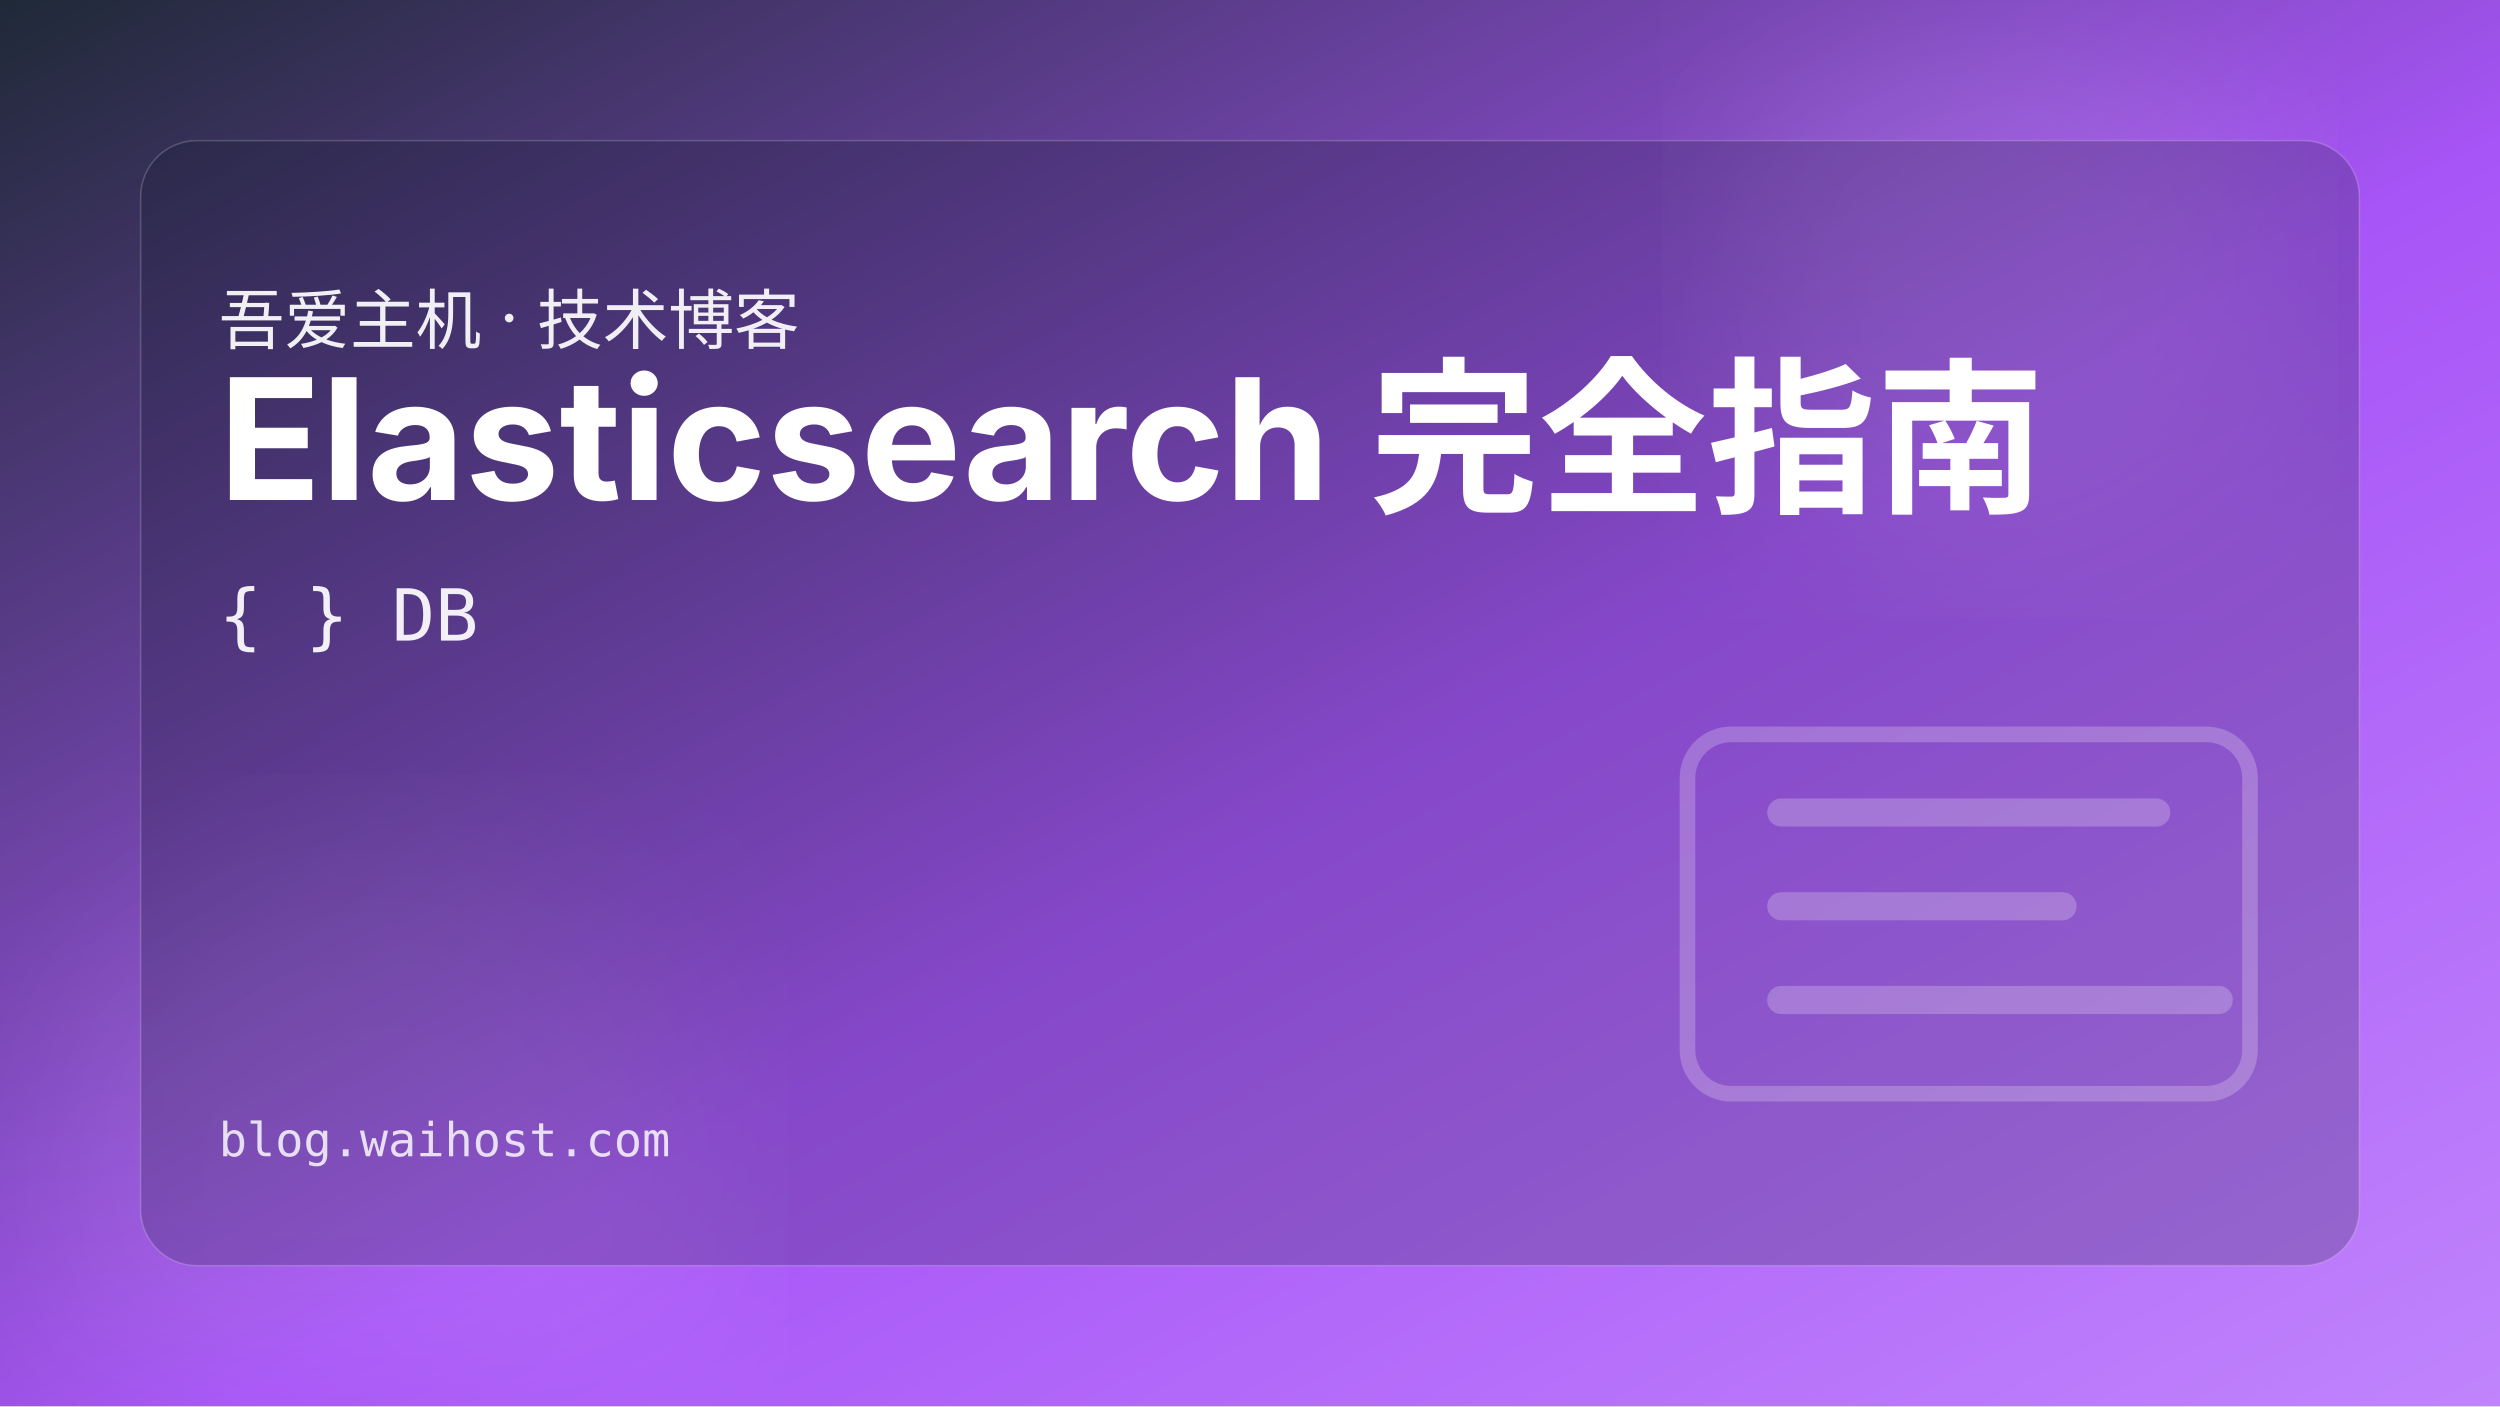
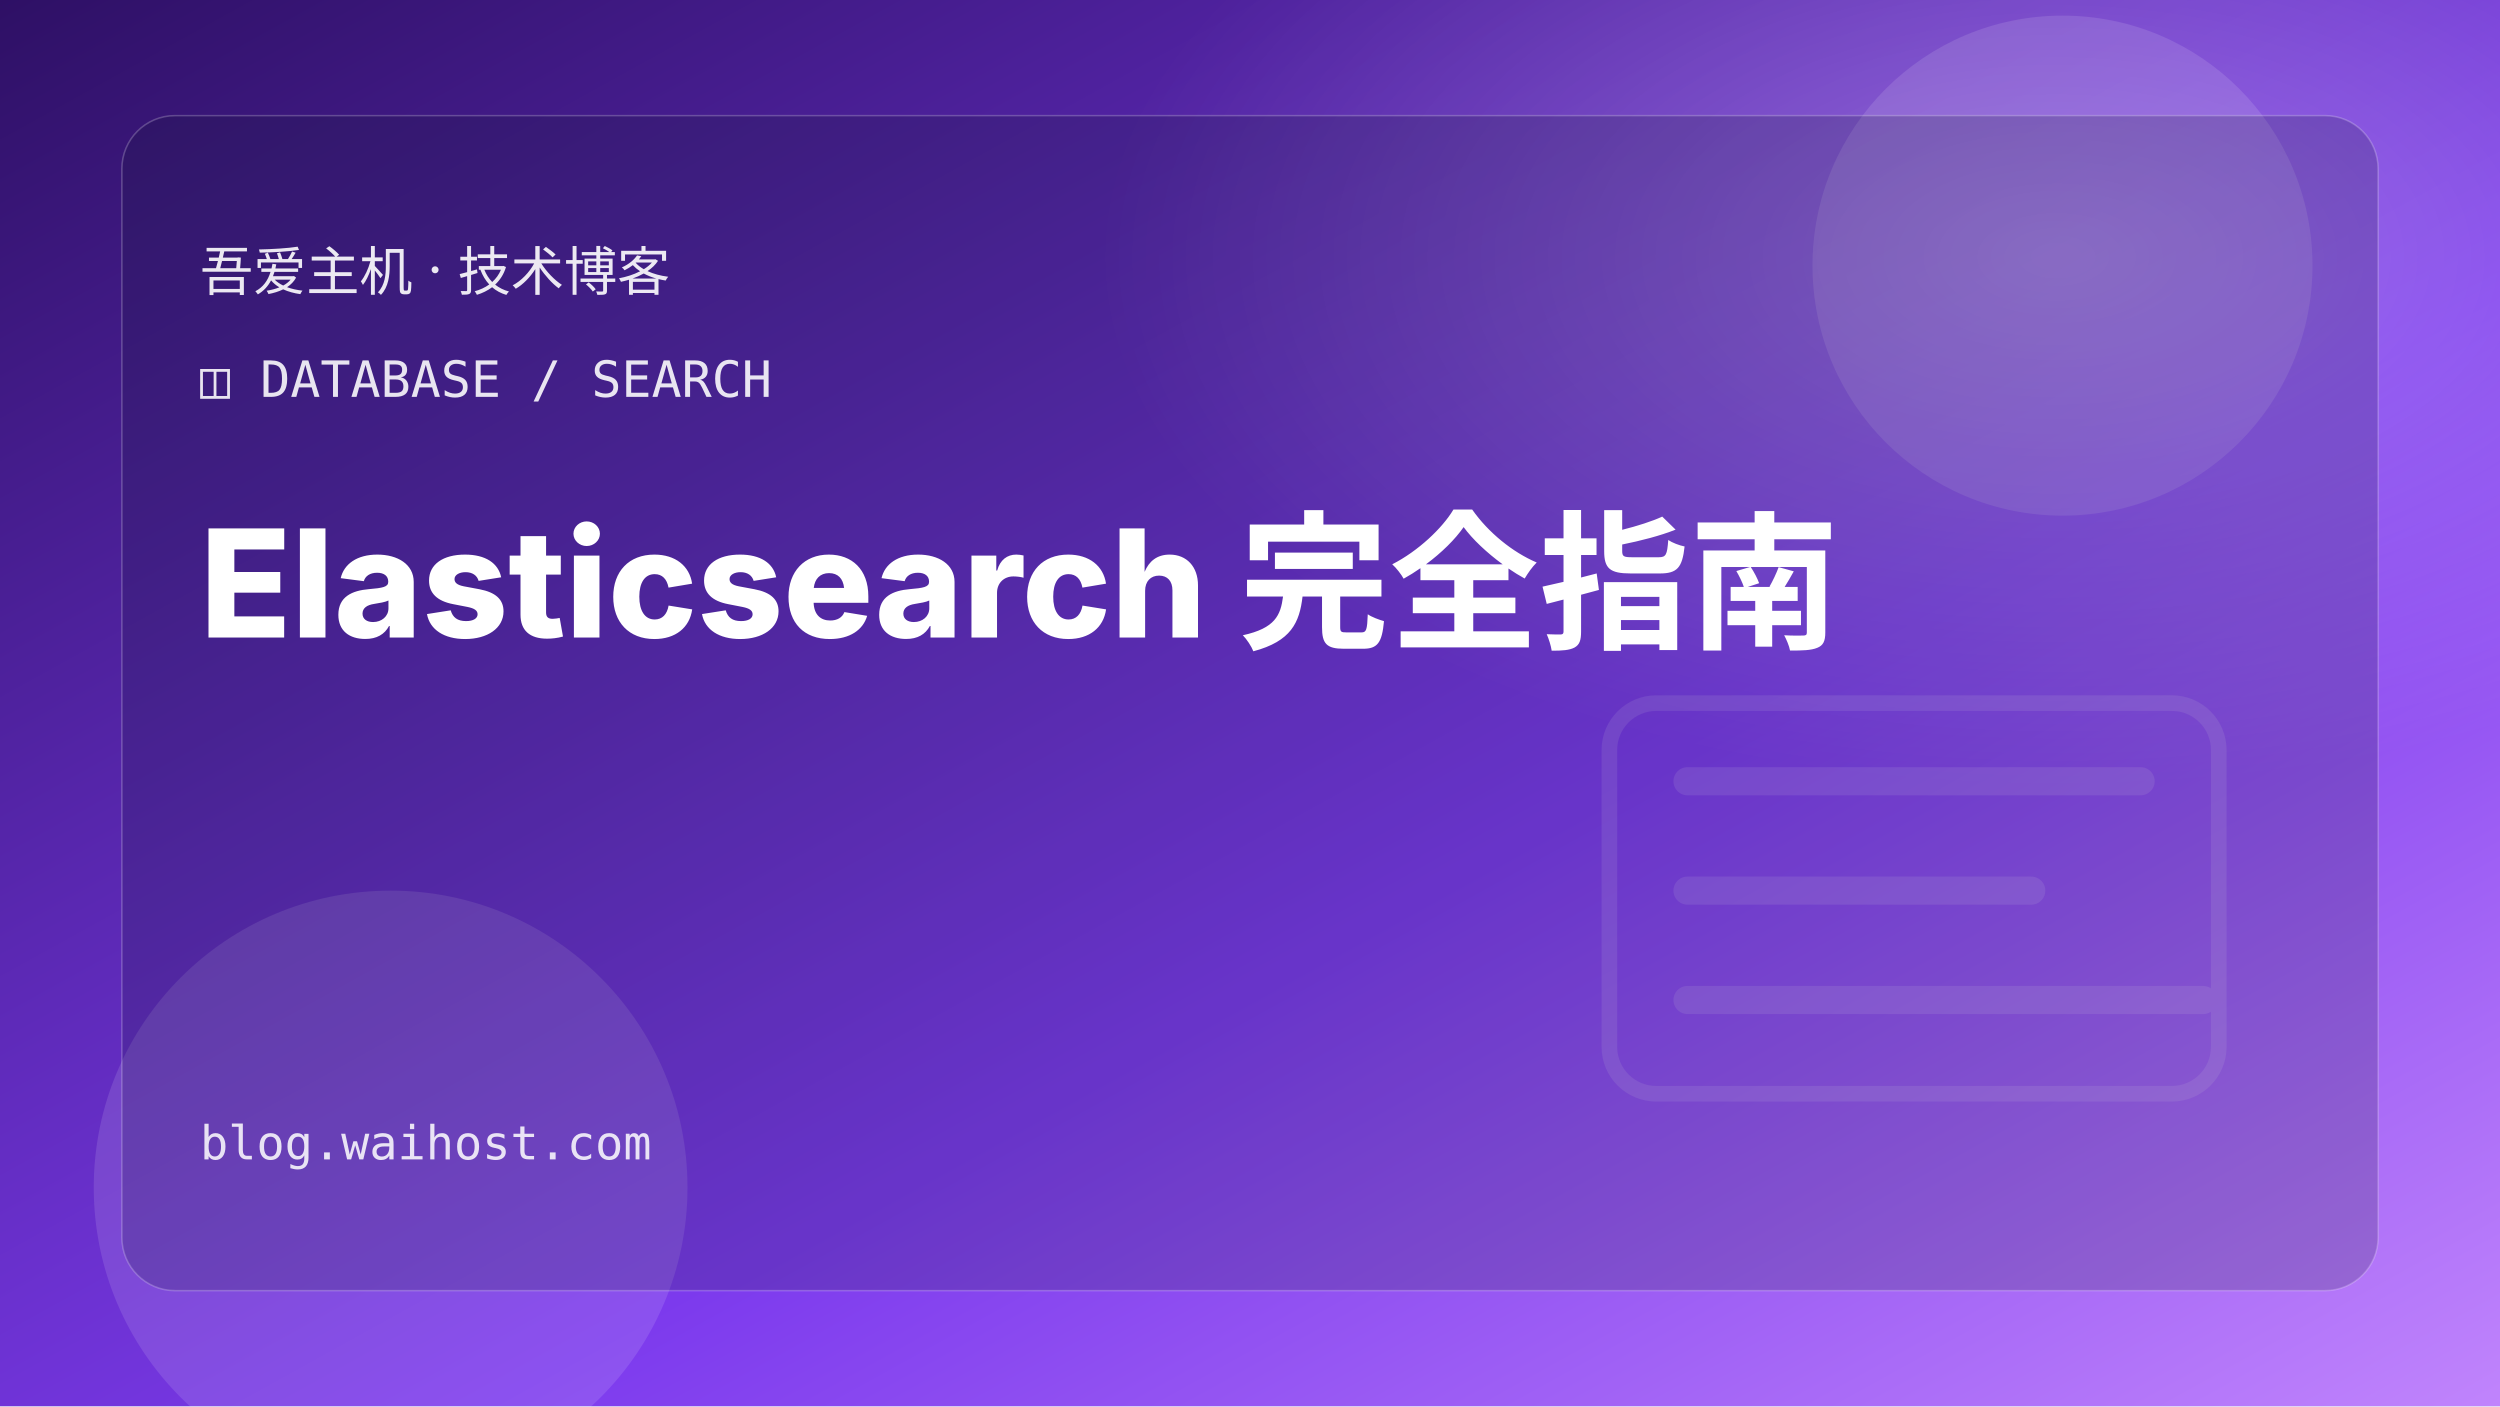
<svg xmlns="http://www.w3.org/2000/svg" width="1600" height="900" viewBox="0 0 1600 900" role="img" aria-label="Elasticsearch 完全指南：从原理到实战的全面教程">
  <defs>
    <linearGradient id="g" x1="0" y1="0" x2="1" y2="1">
-       <stop offset="0%" stop-color="#1f2937" />
-       <stop offset="55%" stop-color="#a855f7" />
+       <stop offset="0%" stop-color="#2e1065" />
+       <stop offset="60%" stop-color="#7c3aed" />
      <stop offset="100%" stop-color="#c084fc" />
    </linearGradient>
-     <filter id="blur">
-       <feGaussianBlur stdDeviation="60" />
-     </filter>
+     <radialGradient id="shine" cx="82%" cy="18%" r="38%">
+       <stop offset="0%" stop-color="rgba(255,255,255,.28)" />
+       <stop offset="100%" stop-color="rgba(255,255,255,0)" />
+     </radialGradient>
  </defs>
  <rect width="1600" height="900" fill="url(#g)" />
-   <circle cx="1280" cy="180" r="180" fill="rgba(255,255,255,.10)" filter="url(#blur)" />
-   <circle cx="240" cy="760" r="220" fill="rgba(255,255,255,.08)" filter="url(#blur)" />
-   <rect x="90" y="90" width="1420" height="720" rx="36" fill="rgba(15,23,42,.22)" stroke="rgba(255,255,255,.18)" />
-   <text x="140" y="220" font-size="42" font-family="Inter, Arial, sans-serif" fill="white" opacity=".92">吾爱主机 · 技术博客</text>
-   <text x="140" y="320" font-size="108" font-weight="700" font-family="Inter, 'PingFang SC', 'Microsoft YaHei', sans-serif" fill="white">Elasticsearch 完全指南</text>
-   <text x="140" y="410" font-size="46" font-family="JetBrains Mono, Consolas, monospace" fill="rgba(255,255,255,.92)">{ } DB</text>
-   <g opacity=".22" stroke="white" fill="none">
-     <path d="M1140 520h240M1140 580h180M1140 640h280" stroke-width="18" stroke-linecap="round" />
-     <rect x="1080" y="470" width="360" height="230" rx="28" stroke-width="10" />
+   <rect width="1600" height="900" fill="url(#shine)" />
+   <g opacity=".12">
+     <circle cx="1320" cy="170" r="160" fill="#fff" />
+     <circle cx="250" cy="760" r="190" fill="#fff" />
+     <path d="M1080 500h290M1080 570h220M1080 640h330" stroke="#fff" stroke-width="18" stroke-linecap="round" />
+     <rect x="1030" y="450" width="390" height="250" rx="30" stroke="#fff" stroke-width="10" fill="none" />
  </g>
-   <text x="140" y="740" font-size="30" font-family="JetBrains Mono, Consolas, monospace" fill="rgba(255,255,255,.82)">blog.waihost.com</text>
+   <rect x="78" y="74" width="1444" height="752" rx="34" fill="rgba(15,23,42,.18)" stroke="rgba(255,255,255,.22)" />
+   <text x="128" y="186" font-size="34" font-family="Inter,Arial,sans-serif" fill="rgba(255,255,255,.9)">吾爱主机 · 技术博客</text>
+   <text x="128" y="254" font-size="32" font-family="JetBrains Mono,Consolas,monospace" fill="rgba(255,255,255,.88)">◫ DATABASE / SEARCH</text>
+   <text x="128" y="408" font-size="96" font-weight="800" font-family="Inter,'PingFang SC','Microsoft YaHei',sans-serif" fill="#fff">Elasticsearch 完全指南</text>
+   <text x="128" y="742" font-size="30" font-family="JetBrains Mono,Consolas,monospace" fill="rgba(255,255,255,.85)">blog.waihost.com</text>
</svg>
